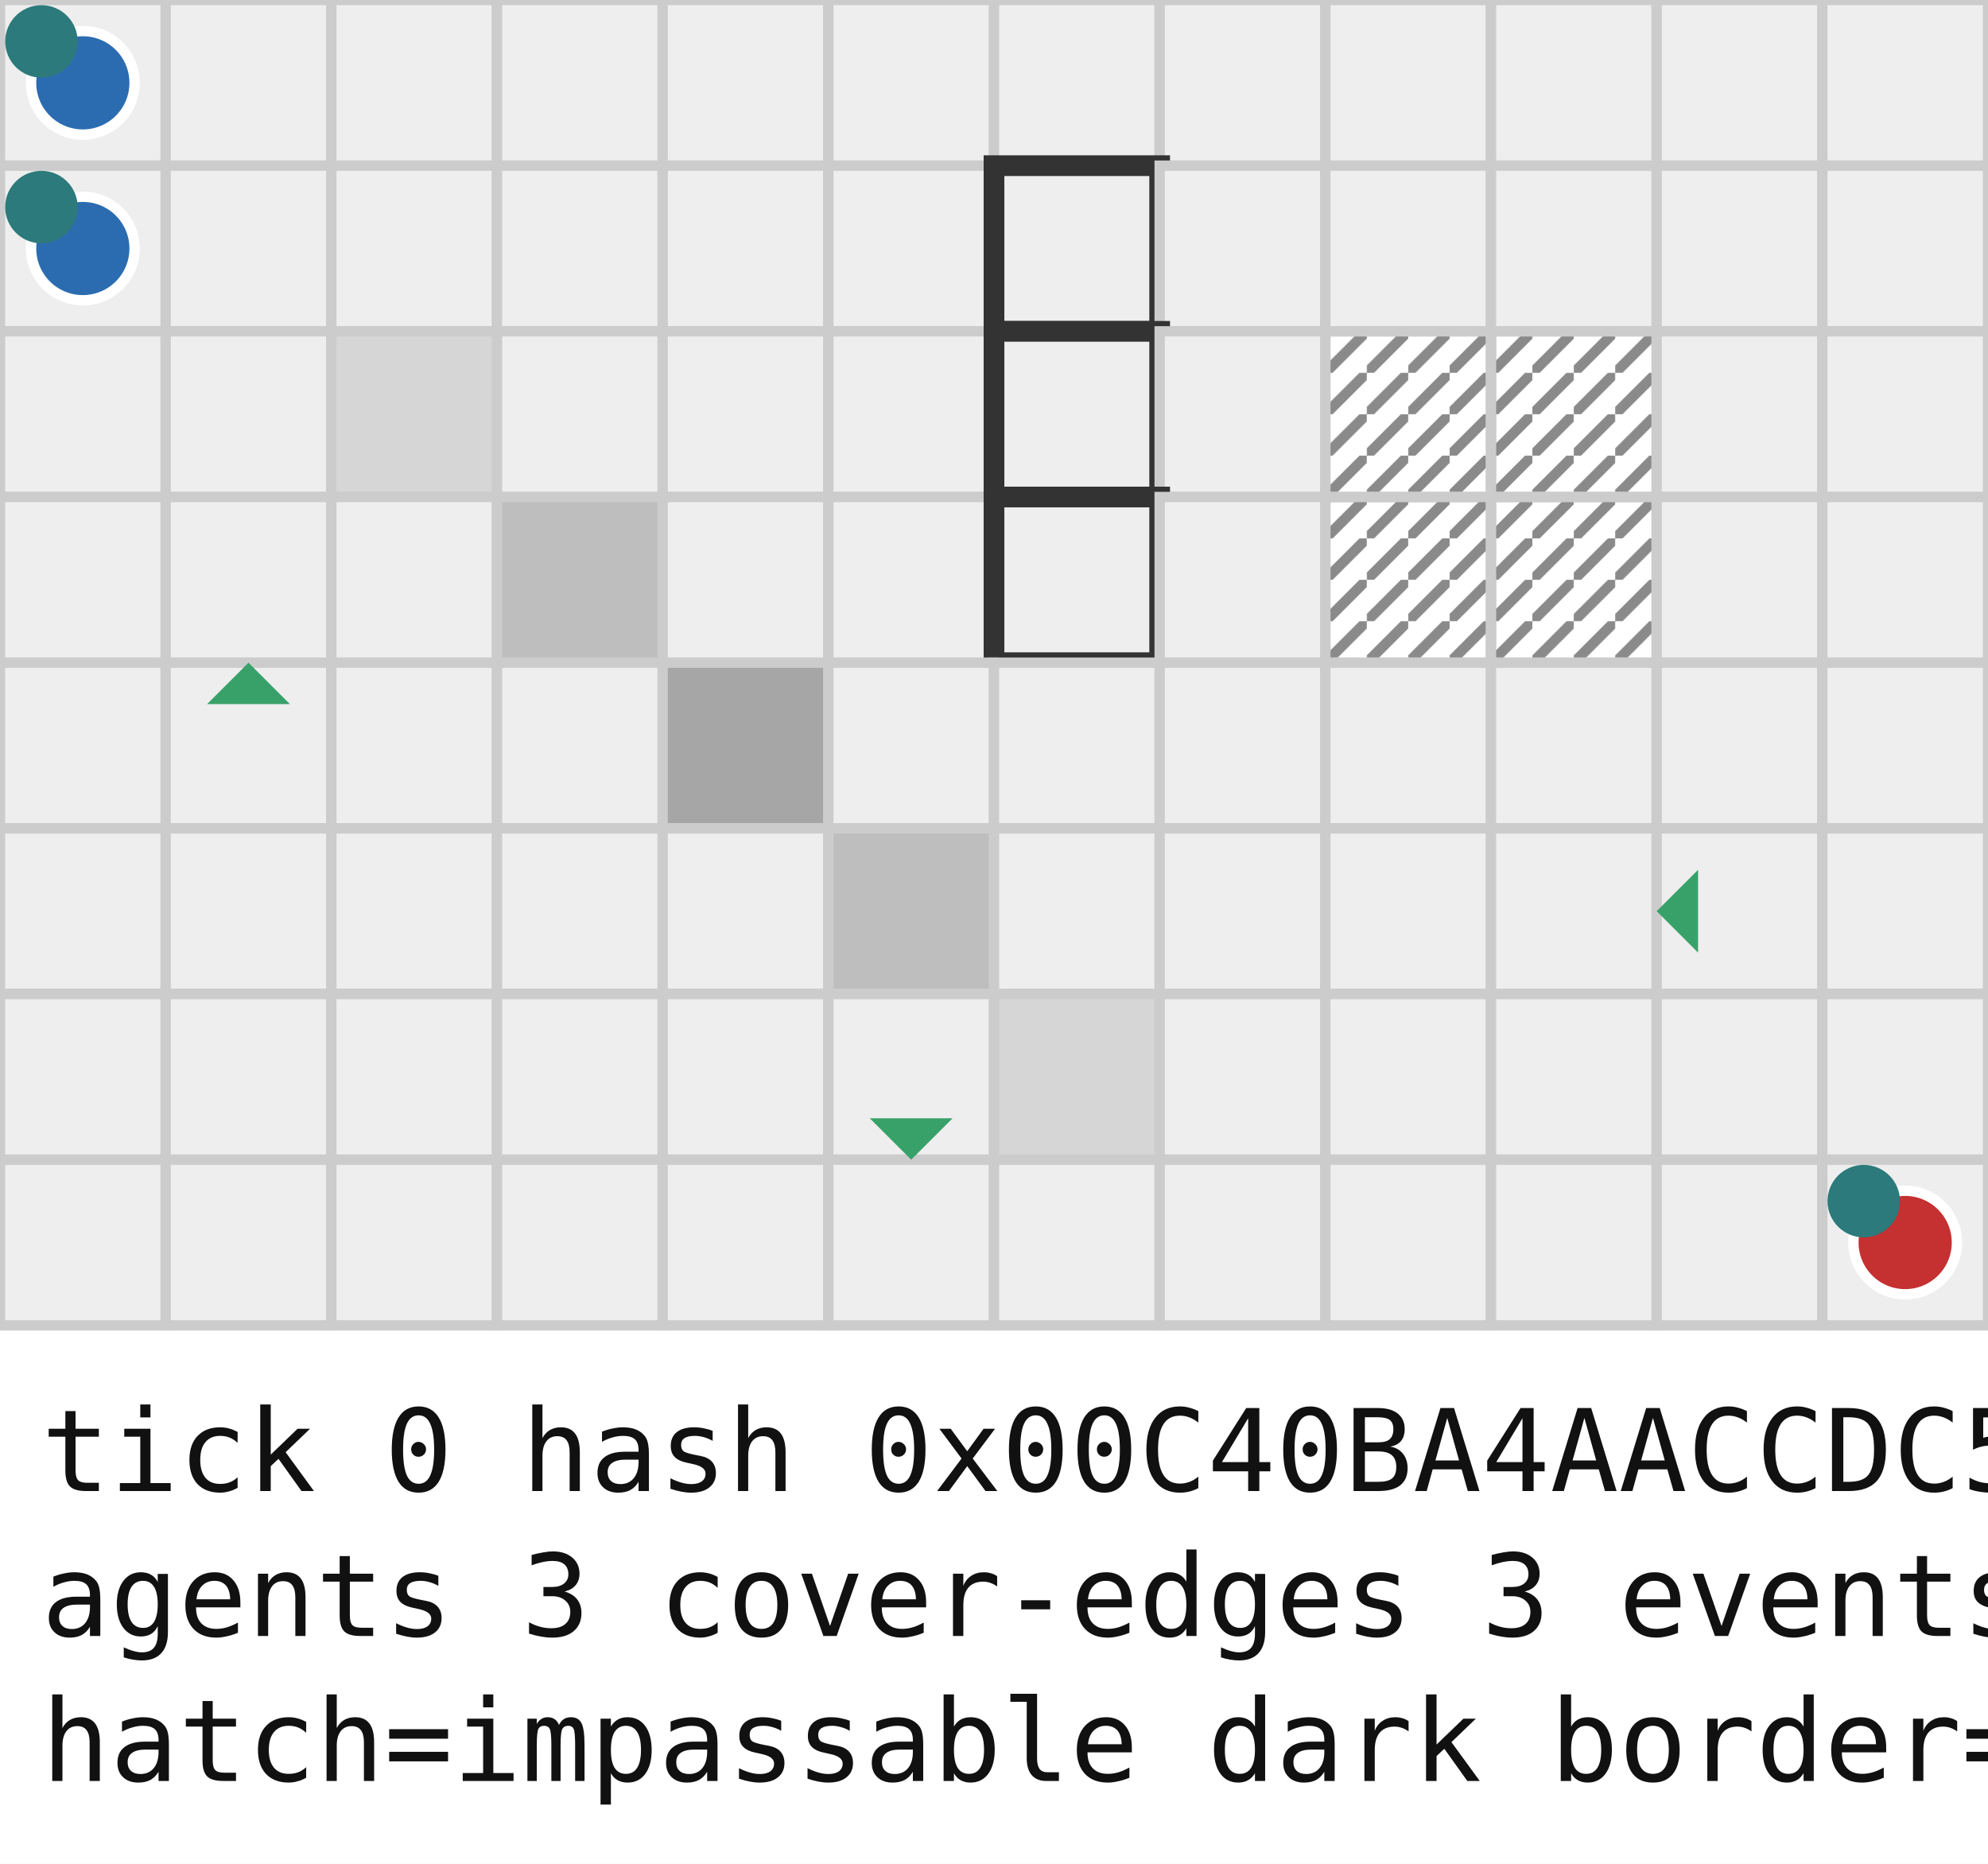
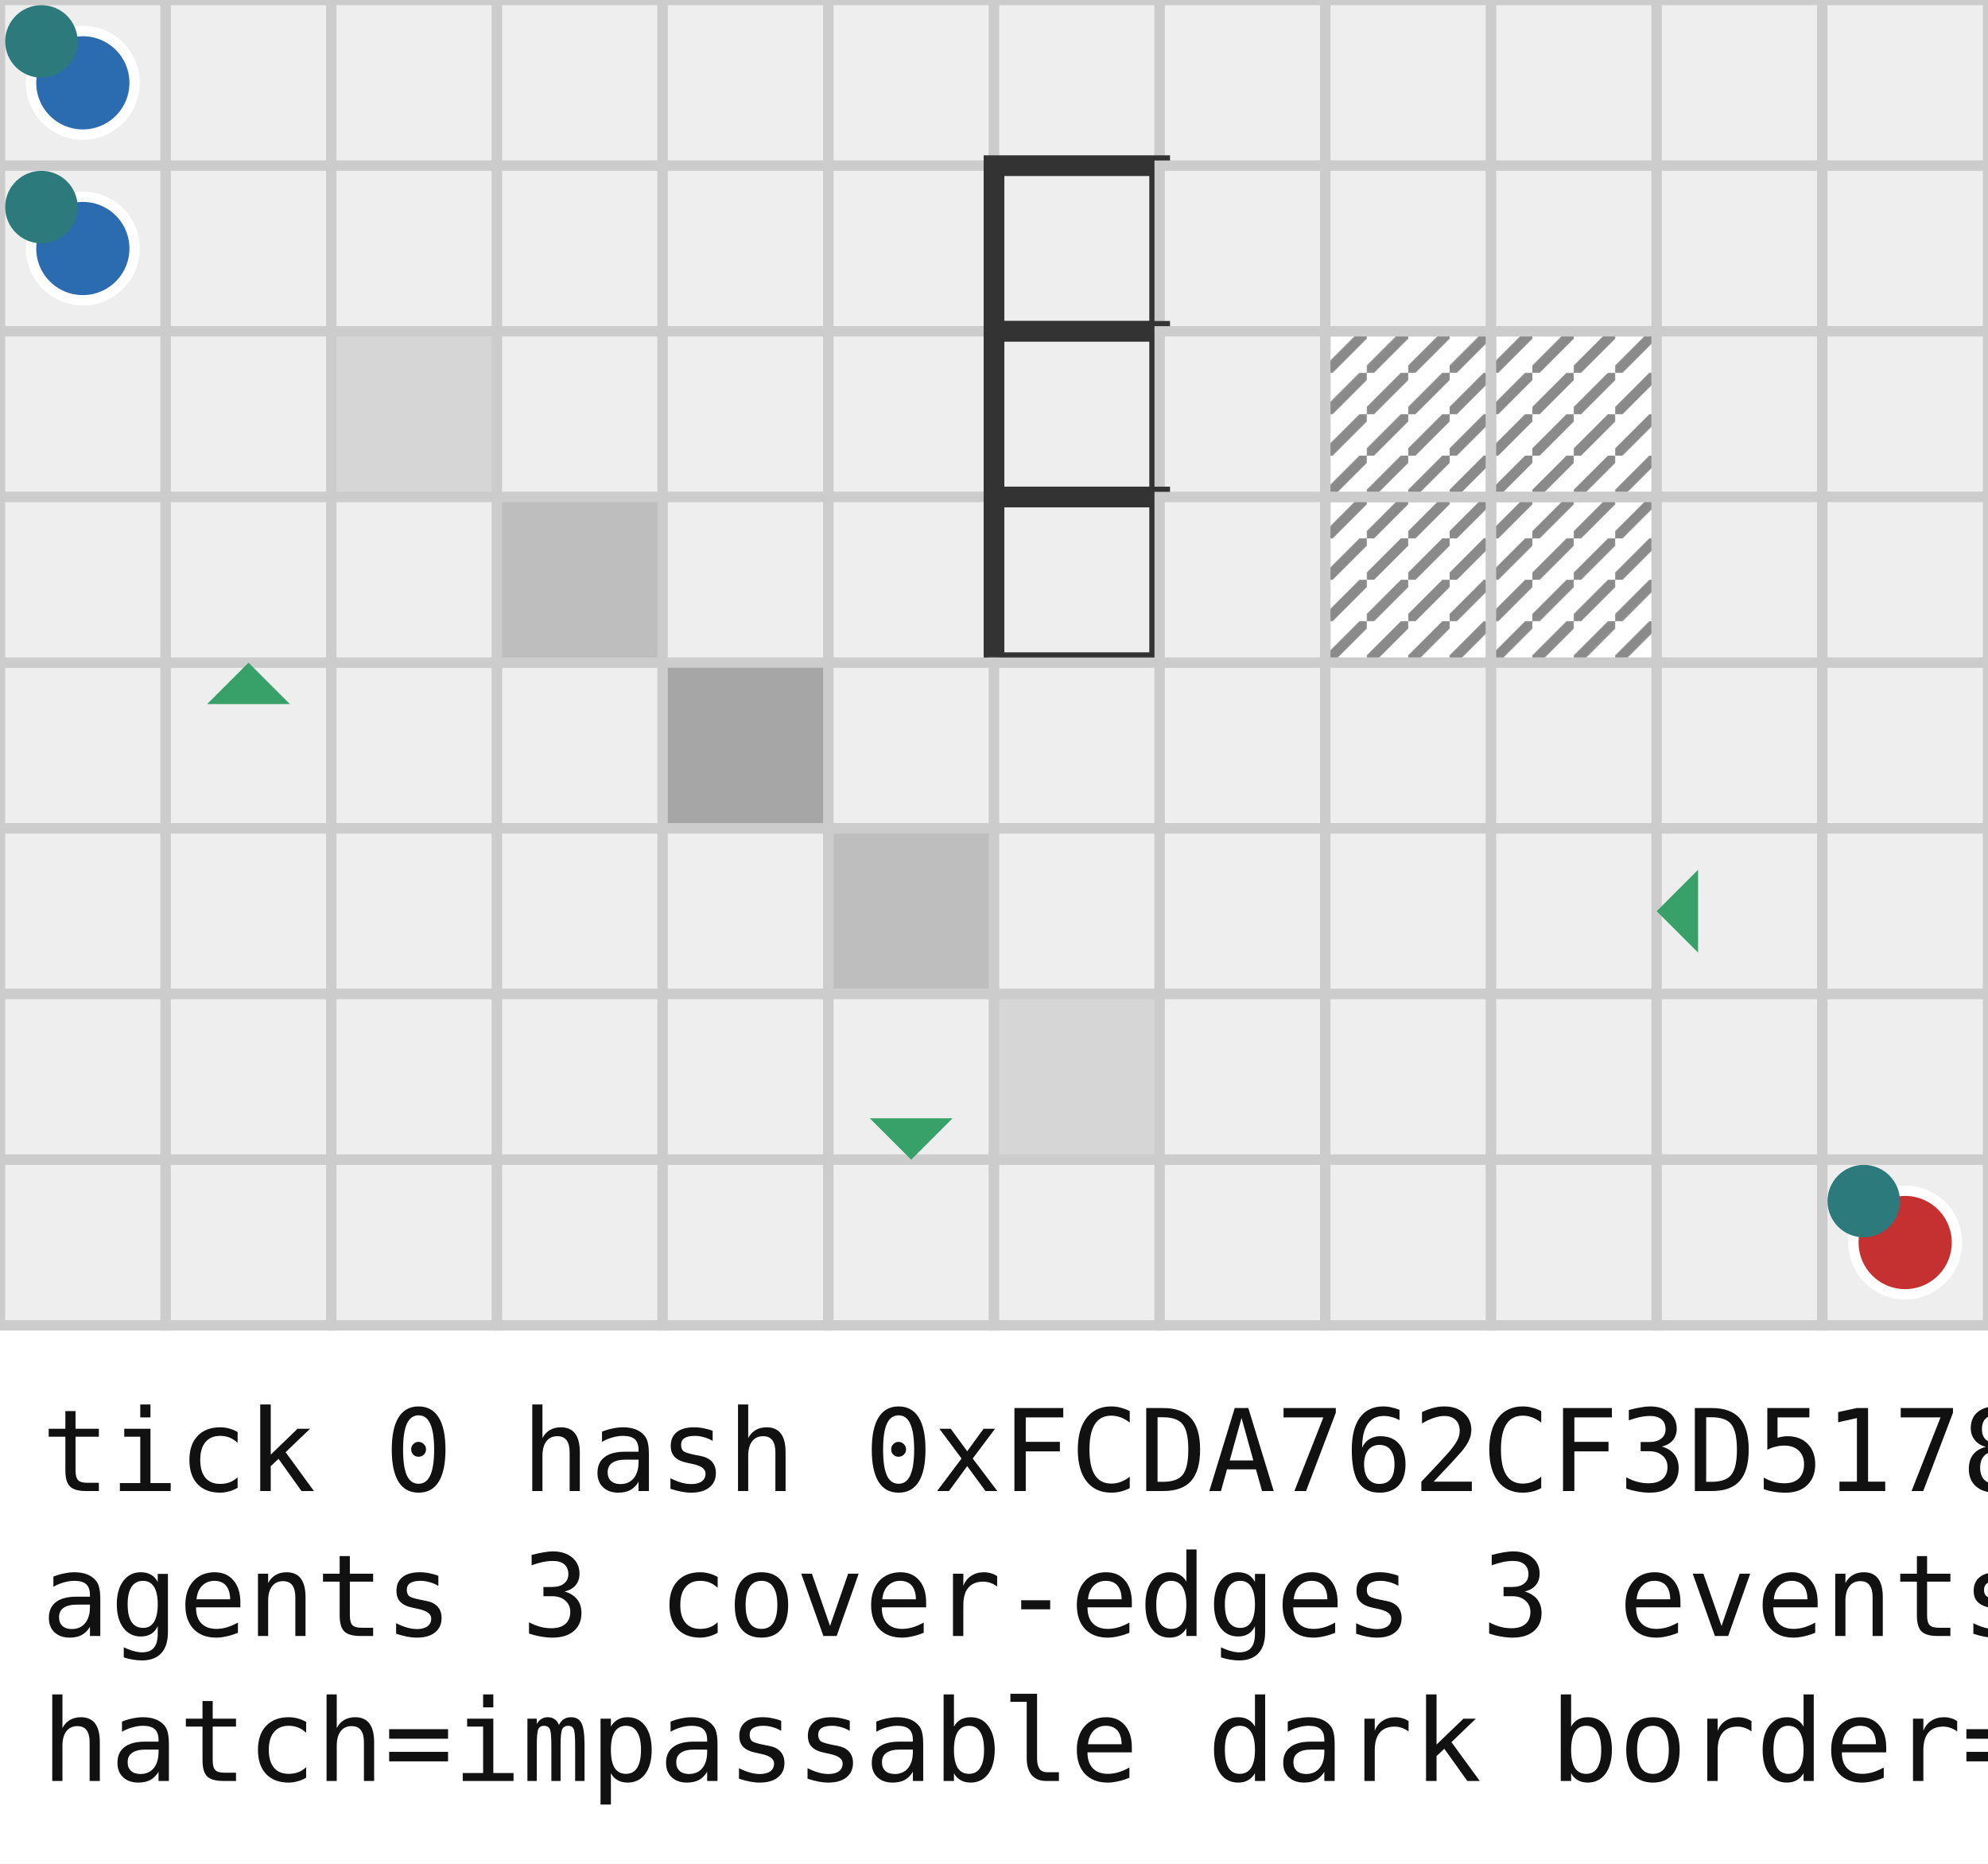
<svg xmlns="http://www.w3.org/2000/svg" width="192" height="180" viewBox="0 0 192 180">
  <defs>
    <pattern id="cw-hatch" width="4" height="4" patternUnits="userSpaceOnUse">
      <path d="M0,4 L4,0" stroke="#8a8a8a" stroke-width="1" />
    </pattern>
  </defs>
  <rect x="0" y="0" width="192" height="180" fill="#ffffff" />
  <rect x="0" y="0" width="16" height="16" fill="rgb(238,238,238)" stroke="#cccccc" stroke-width="1" />
  <rect x="16" y="0" width="16" height="16" fill="rgb(238,238,238)" stroke="#cccccc" stroke-width="1" />
  <rect x="32" y="0" width="16" height="16" fill="rgb(238,238,238)" stroke="#cccccc" stroke-width="1" />
  <rect x="48" y="0" width="16" height="16" fill="rgb(238,238,238)" stroke="#cccccc" stroke-width="1" />
  <rect x="64" y="0" width="16" height="16" fill="rgb(238,238,238)" stroke="#cccccc" stroke-width="1" />
  <rect x="80" y="0" width="16" height="16" fill="rgb(238,238,238)" stroke="#cccccc" stroke-width="1" />
  <rect x="96" y="0" width="16" height="16" fill="rgb(238,238,238)" stroke="#cccccc" stroke-width="1" />
  <rect x="112" y="0" width="16" height="16" fill="rgb(238,238,238)" stroke="#cccccc" stroke-width="1" />
  <rect x="128" y="0" width="16" height="16" fill="rgb(238,238,238)" stroke="#cccccc" stroke-width="1" />
  <rect x="144" y="0" width="16" height="16" fill="rgb(238,238,238)" stroke="#cccccc" stroke-width="1" />
  <rect x="160" y="0" width="16" height="16" fill="rgb(238,238,238)" stroke="#cccccc" stroke-width="1" />
  <rect x="176" y="0" width="16" height="16" fill="rgb(238,238,238)" stroke="#cccccc" stroke-width="1" />
  <rect x="0" y="16" width="16" height="16" fill="rgb(238,238,238)" stroke="#cccccc" stroke-width="1" />
  <rect x="16" y="16" width="16" height="16" fill="rgb(238,238,238)" stroke="#cccccc" stroke-width="1" />
  <rect x="32" y="16" width="16" height="16" fill="rgb(238,238,238)" stroke="#cccccc" stroke-width="1" />
  <rect x="48" y="16" width="16" height="16" fill="rgb(238,238,238)" stroke="#cccccc" stroke-width="1" />
  <rect x="64" y="16" width="16" height="16" fill="rgb(238,238,238)" stroke="#cccccc" stroke-width="1" />
  <rect x="80" y="16" width="16" height="16" fill="rgb(238,238,238)" stroke="#cccccc" stroke-width="1" />
  <rect x="96" y="16" width="16" height="16" fill="rgb(238,238,238)" stroke="#333333" stroke-width="2" />
  <rect x="112" y="16" width="16" height="16" fill="rgb(238,238,238)" stroke="#cccccc" stroke-width="1" />
  <rect x="128" y="16" width="16" height="16" fill="rgb(238,238,238)" stroke="#cccccc" stroke-width="1" />
  <rect x="144" y="16" width="16" height="16" fill="rgb(238,238,238)" stroke="#cccccc" stroke-width="1" />
  <rect x="160" y="16" width="16" height="16" fill="rgb(238,238,238)" stroke="#cccccc" stroke-width="1" />
  <rect x="176" y="16" width="16" height="16" fill="rgb(238,238,238)" stroke="#cccccc" stroke-width="1" />
  <rect x="0" y="32" width="16" height="16" fill="rgb(238,238,238)" stroke="#cccccc" stroke-width="1" />
  <rect x="16" y="32" width="16" height="16" fill="rgb(238,238,238)" stroke="#cccccc" stroke-width="1" />
  <rect x="32" y="32" width="16" height="16" fill="rgb(214,214,214)" stroke="#cccccc" stroke-width="1" />
  <rect x="48" y="32" width="16" height="16" fill="rgb(238,238,238)" stroke="#cccccc" stroke-width="1" />
  <rect x="64" y="32" width="16" height="16" fill="rgb(238,238,238)" stroke="#cccccc" stroke-width="1" />
  <rect x="80" y="32" width="16" height="16" fill="rgb(238,238,238)" stroke="#cccccc" stroke-width="1" />
  <rect x="96" y="32" width="16" height="16" fill="rgb(238,238,238)" stroke="#333333" stroke-width="2" />
  <rect x="112" y="32" width="16" height="16" fill="rgb(238,238,238)" stroke="#cccccc" stroke-width="1" />
  <rect x="128" y="32" width="16" height="16" fill="url(#cw-hatch)" stroke="#cccccc" stroke-width="1" />
  <rect x="144" y="32" width="16" height="16" fill="url(#cw-hatch)" stroke="#cccccc" stroke-width="1" />
  <rect x="160" y="32" width="16" height="16" fill="rgb(238,238,238)" stroke="#cccccc" stroke-width="1" />
  <rect x="176" y="32" width="16" height="16" fill="rgb(238,238,238)" stroke="#cccccc" stroke-width="1" />
  <rect x="0" y="48" width="16" height="16" fill="rgb(238,238,238)" stroke="#cccccc" stroke-width="1" />
  <rect x="16" y="48" width="16" height="16" fill="rgb(238,238,238)" stroke="#cccccc" stroke-width="1" />
  <rect x="32" y="48" width="16" height="16" fill="rgb(238,238,238)" stroke="#cccccc" stroke-width="1" />
  <rect x="48" y="48" width="16" height="16" fill="rgb(190,190,190)" stroke="#cccccc" stroke-width="1" />
  <rect x="64" y="48" width="16" height="16" fill="rgb(238,238,238)" stroke="#cccccc" stroke-width="1" />
  <rect x="80" y="48" width="16" height="16" fill="rgb(238,238,238)" stroke="#cccccc" stroke-width="1" />
  <rect x="96" y="48" width="16" height="16" fill="rgb(238,238,238)" stroke="#333333" stroke-width="2" />
  <rect x="112" y="48" width="16" height="16" fill="rgb(238,238,238)" stroke="#cccccc" stroke-width="1" />
  <rect x="128" y="48" width="16" height="16" fill="url(#cw-hatch)" stroke="#cccccc" stroke-width="1" />
  <rect x="144" y="48" width="16" height="16" fill="url(#cw-hatch)" stroke="#cccccc" stroke-width="1" />
  <rect x="160" y="48" width="16" height="16" fill="rgb(238,238,238)" stroke="#cccccc" stroke-width="1" />
  <rect x="176" y="48" width="16" height="16" fill="rgb(238,238,238)" stroke="#cccccc" stroke-width="1" />
  <rect x="0" y="64" width="16" height="16" fill="rgb(238,238,238)" stroke="#cccccc" stroke-width="1" />
  <rect x="16" y="64" width="16" height="16" fill="rgb(238,238,238)" stroke="#cccccc" stroke-width="1" />
  <rect x="32" y="64" width="16" height="16" fill="rgb(238,238,238)" stroke="#cccccc" stroke-width="1" />
  <rect x="48" y="64" width="16" height="16" fill="rgb(238,238,238)" stroke="#cccccc" stroke-width="1" />
  <rect x="64" y="64" width="16" height="16" fill="rgb(166,166,166)" stroke="#cccccc" stroke-width="1" />
  <rect x="80" y="64" width="16" height="16" fill="rgb(238,238,238)" stroke="#cccccc" stroke-width="1" />
  <rect x="96" y="64" width="16" height="16" fill="rgb(238,238,238)" stroke="#cccccc" stroke-width="1" />
  <rect x="112" y="64" width="16" height="16" fill="rgb(238,238,238)" stroke="#cccccc" stroke-width="1" />
  <rect x="128" y="64" width="16" height="16" fill="rgb(238,238,238)" stroke="#cccccc" stroke-width="1" />
  <rect x="144" y="64" width="16" height="16" fill="rgb(238,238,238)" stroke="#cccccc" stroke-width="1" />
  <rect x="160" y="64" width="16" height="16" fill="rgb(238,238,238)" stroke="#cccccc" stroke-width="1" />
  <rect x="176" y="64" width="16" height="16" fill="rgb(238,238,238)" stroke="#cccccc" stroke-width="1" />
  <rect x="0" y="80" width="16" height="16" fill="rgb(238,238,238)" stroke="#cccccc" stroke-width="1" />
  <rect x="16" y="80" width="16" height="16" fill="rgb(238,238,238)" stroke="#cccccc" stroke-width="1" />
  <rect x="32" y="80" width="16" height="16" fill="rgb(238,238,238)" stroke="#cccccc" stroke-width="1" />
  <rect x="48" y="80" width="16" height="16" fill="rgb(238,238,238)" stroke="#cccccc" stroke-width="1" />
  <rect x="64" y="80" width="16" height="16" fill="rgb(238,238,238)" stroke="#cccccc" stroke-width="1" />
  <rect x="80" y="80" width="16" height="16" fill="rgb(190,190,190)" stroke="#cccccc" stroke-width="1" />
  <rect x="96" y="80" width="16" height="16" fill="rgb(238,238,238)" stroke="#cccccc" stroke-width="1" />
  <rect x="112" y="80" width="16" height="16" fill="rgb(238,238,238)" stroke="#cccccc" stroke-width="1" />
  <rect x="128" y="80" width="16" height="16" fill="rgb(238,238,238)" stroke="#cccccc" stroke-width="1" />
  <rect x="144" y="80" width="16" height="16" fill="rgb(238,238,238)" stroke="#cccccc" stroke-width="1" />
  <rect x="160" y="80" width="16" height="16" fill="rgb(238,238,238)" stroke="#cccccc" stroke-width="1" />
  <rect x="176" y="80" width="16" height="16" fill="rgb(238,238,238)" stroke="#cccccc" stroke-width="1" />
  <rect x="0" y="96" width="16" height="16" fill="rgb(238,238,238)" stroke="#cccccc" stroke-width="1" />
  <rect x="16" y="96" width="16" height="16" fill="rgb(238,238,238)" stroke="#cccccc" stroke-width="1" />
  <rect x="32" y="96" width="16" height="16" fill="rgb(238,238,238)" stroke="#cccccc" stroke-width="1" />
  <rect x="48" y="96" width="16" height="16" fill="rgb(238,238,238)" stroke="#cccccc" stroke-width="1" />
  <rect x="64" y="96" width="16" height="16" fill="rgb(238,238,238)" stroke="#cccccc" stroke-width="1" />
  <rect x="80" y="96" width="16" height="16" fill="rgb(238,238,238)" stroke="#cccccc" stroke-width="1" />
  <rect x="96" y="96" width="16" height="16" fill="rgb(214,214,214)" stroke="#cccccc" stroke-width="1" />
  <rect x="112" y="96" width="16" height="16" fill="rgb(238,238,238)" stroke="#cccccc" stroke-width="1" />
  <rect x="128" y="96" width="16" height="16" fill="rgb(238,238,238)" stroke="#cccccc" stroke-width="1" />
  <rect x="144" y="96" width="16" height="16" fill="rgb(238,238,238)" stroke="#cccccc" stroke-width="1" />
  <rect x="160" y="96" width="16" height="16" fill="rgb(238,238,238)" stroke="#cccccc" stroke-width="1" />
  <rect x="176" y="96" width="16" height="16" fill="rgb(238,238,238)" stroke="#cccccc" stroke-width="1" />
  <rect x="0" y="112" width="16" height="16" fill="rgb(238,238,238)" stroke="#cccccc" stroke-width="1" />
  <rect x="16" y="112" width="16" height="16" fill="rgb(238,238,238)" stroke="#cccccc" stroke-width="1" />
  <rect x="32" y="112" width="16" height="16" fill="rgb(238,238,238)" stroke="#cccccc" stroke-width="1" />
  <rect x="48" y="112" width="16" height="16" fill="rgb(238,238,238)" stroke="#cccccc" stroke-width="1" />
  <rect x="64" y="112" width="16" height="16" fill="rgb(238,238,238)" stroke="#cccccc" stroke-width="1" />
  <rect x="80" y="112" width="16" height="16" fill="rgb(238,238,238)" stroke="#cccccc" stroke-width="1" />
  <rect x="96" y="112" width="16" height="16" fill="rgb(238,238,238)" stroke="#cccccc" stroke-width="1" />
  <rect x="112" y="112" width="16" height="16" fill="rgb(238,238,238)" stroke="#cccccc" stroke-width="1" />
  <rect x="128" y="112" width="16" height="16" fill="rgb(238,238,238)" stroke="#cccccc" stroke-width="1" />
  <rect x="144" y="112" width="16" height="16" fill="rgb(238,238,238)" stroke="#cccccc" stroke-width="1" />
  <rect x="160" y="112" width="16" height="16" fill="rgb(238,238,238)" stroke="#cccccc" stroke-width="1" />
  <rect x="176" y="112" width="16" height="16" fill="rgb(238,238,238)" stroke="#cccccc" stroke-width="1" />
  <polygon points="24,64 20,68 28,68" fill="#38a169" />
  <polygon points="160,88 164,84 164,92" fill="#38a169" />
  <polygon points="88,112 84,108 92,108" fill="#38a169" />
  <circle cx="8" cy="8" r="5" fill="#2b6cb0" stroke="#ffffff" stroke-width="1" />
  <circle cx="8" cy="24" r="5" fill="#2b6cb0" stroke="#ffffff" stroke-width="1" />
  <circle cx="184" cy="120" r="5" fill="#c53030" stroke="#ffffff" stroke-width="1" />
  <circle cx="4" cy="4" r="3" fill="#2c7a7b" stroke="#2c7a7b" stroke-width="1" />
  <circle cx="4" cy="20" r="3" fill="#2c7a7b" stroke="#2c7a7b" stroke-width="1" />
  <circle cx="180" cy="116" r="3" fill="#2c7a7b" stroke="#2c7a7b" stroke-width="1" />
-   <text x="4" y="144" font-family="monospace" font-size="11" fill="#111111">tick 0  hash 0x00C40BA4AACCDC58  draws 0</text>
+   <text x="4" y="144" font-family="monospace" font-size="11" fill="#111111">tick 0  hash 0xFCDA762CF3D51789  draws 0</text>
  <text x="4" y="158" font-family="monospace" font-size="11" fill="#111111">agents 3  cover-edges 3  events 0</text>
  <text x="4" y="172" font-family="monospace" font-size="11" fill="#111111">hatch=impassable  dark border=opaque  darker fill=higher elevation  triangle=cover  circle=agent</text>
</svg>
